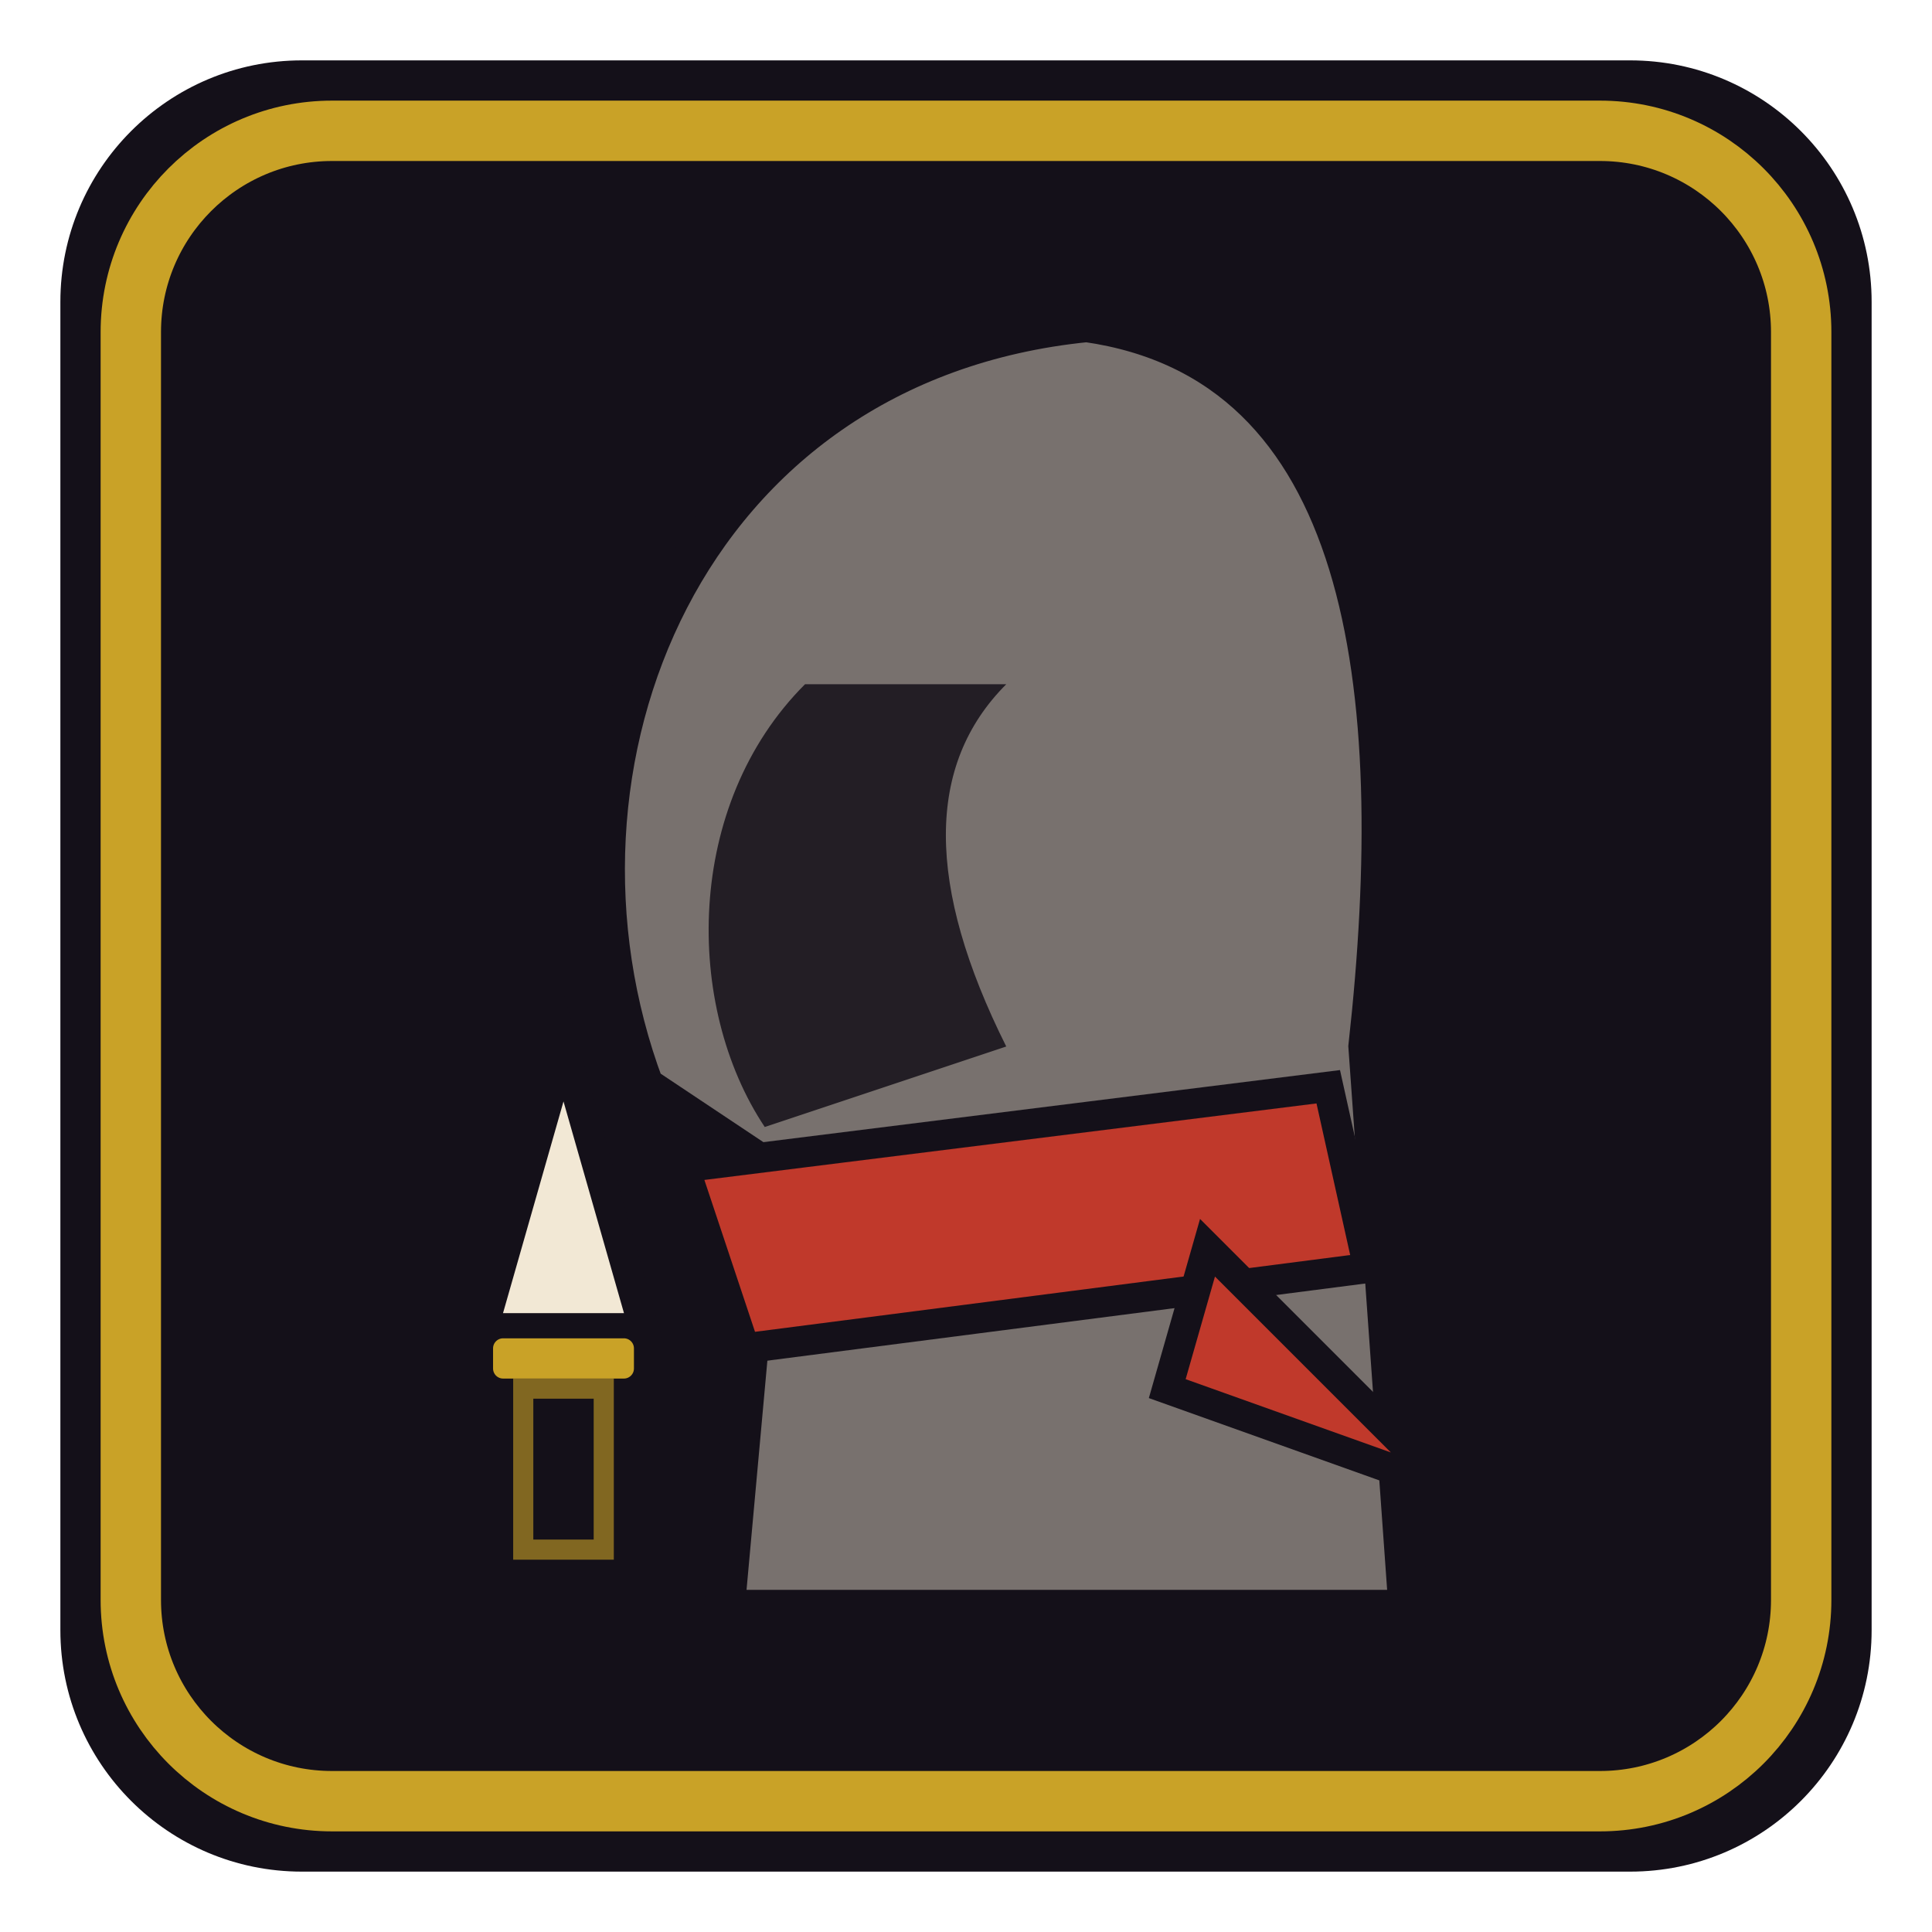
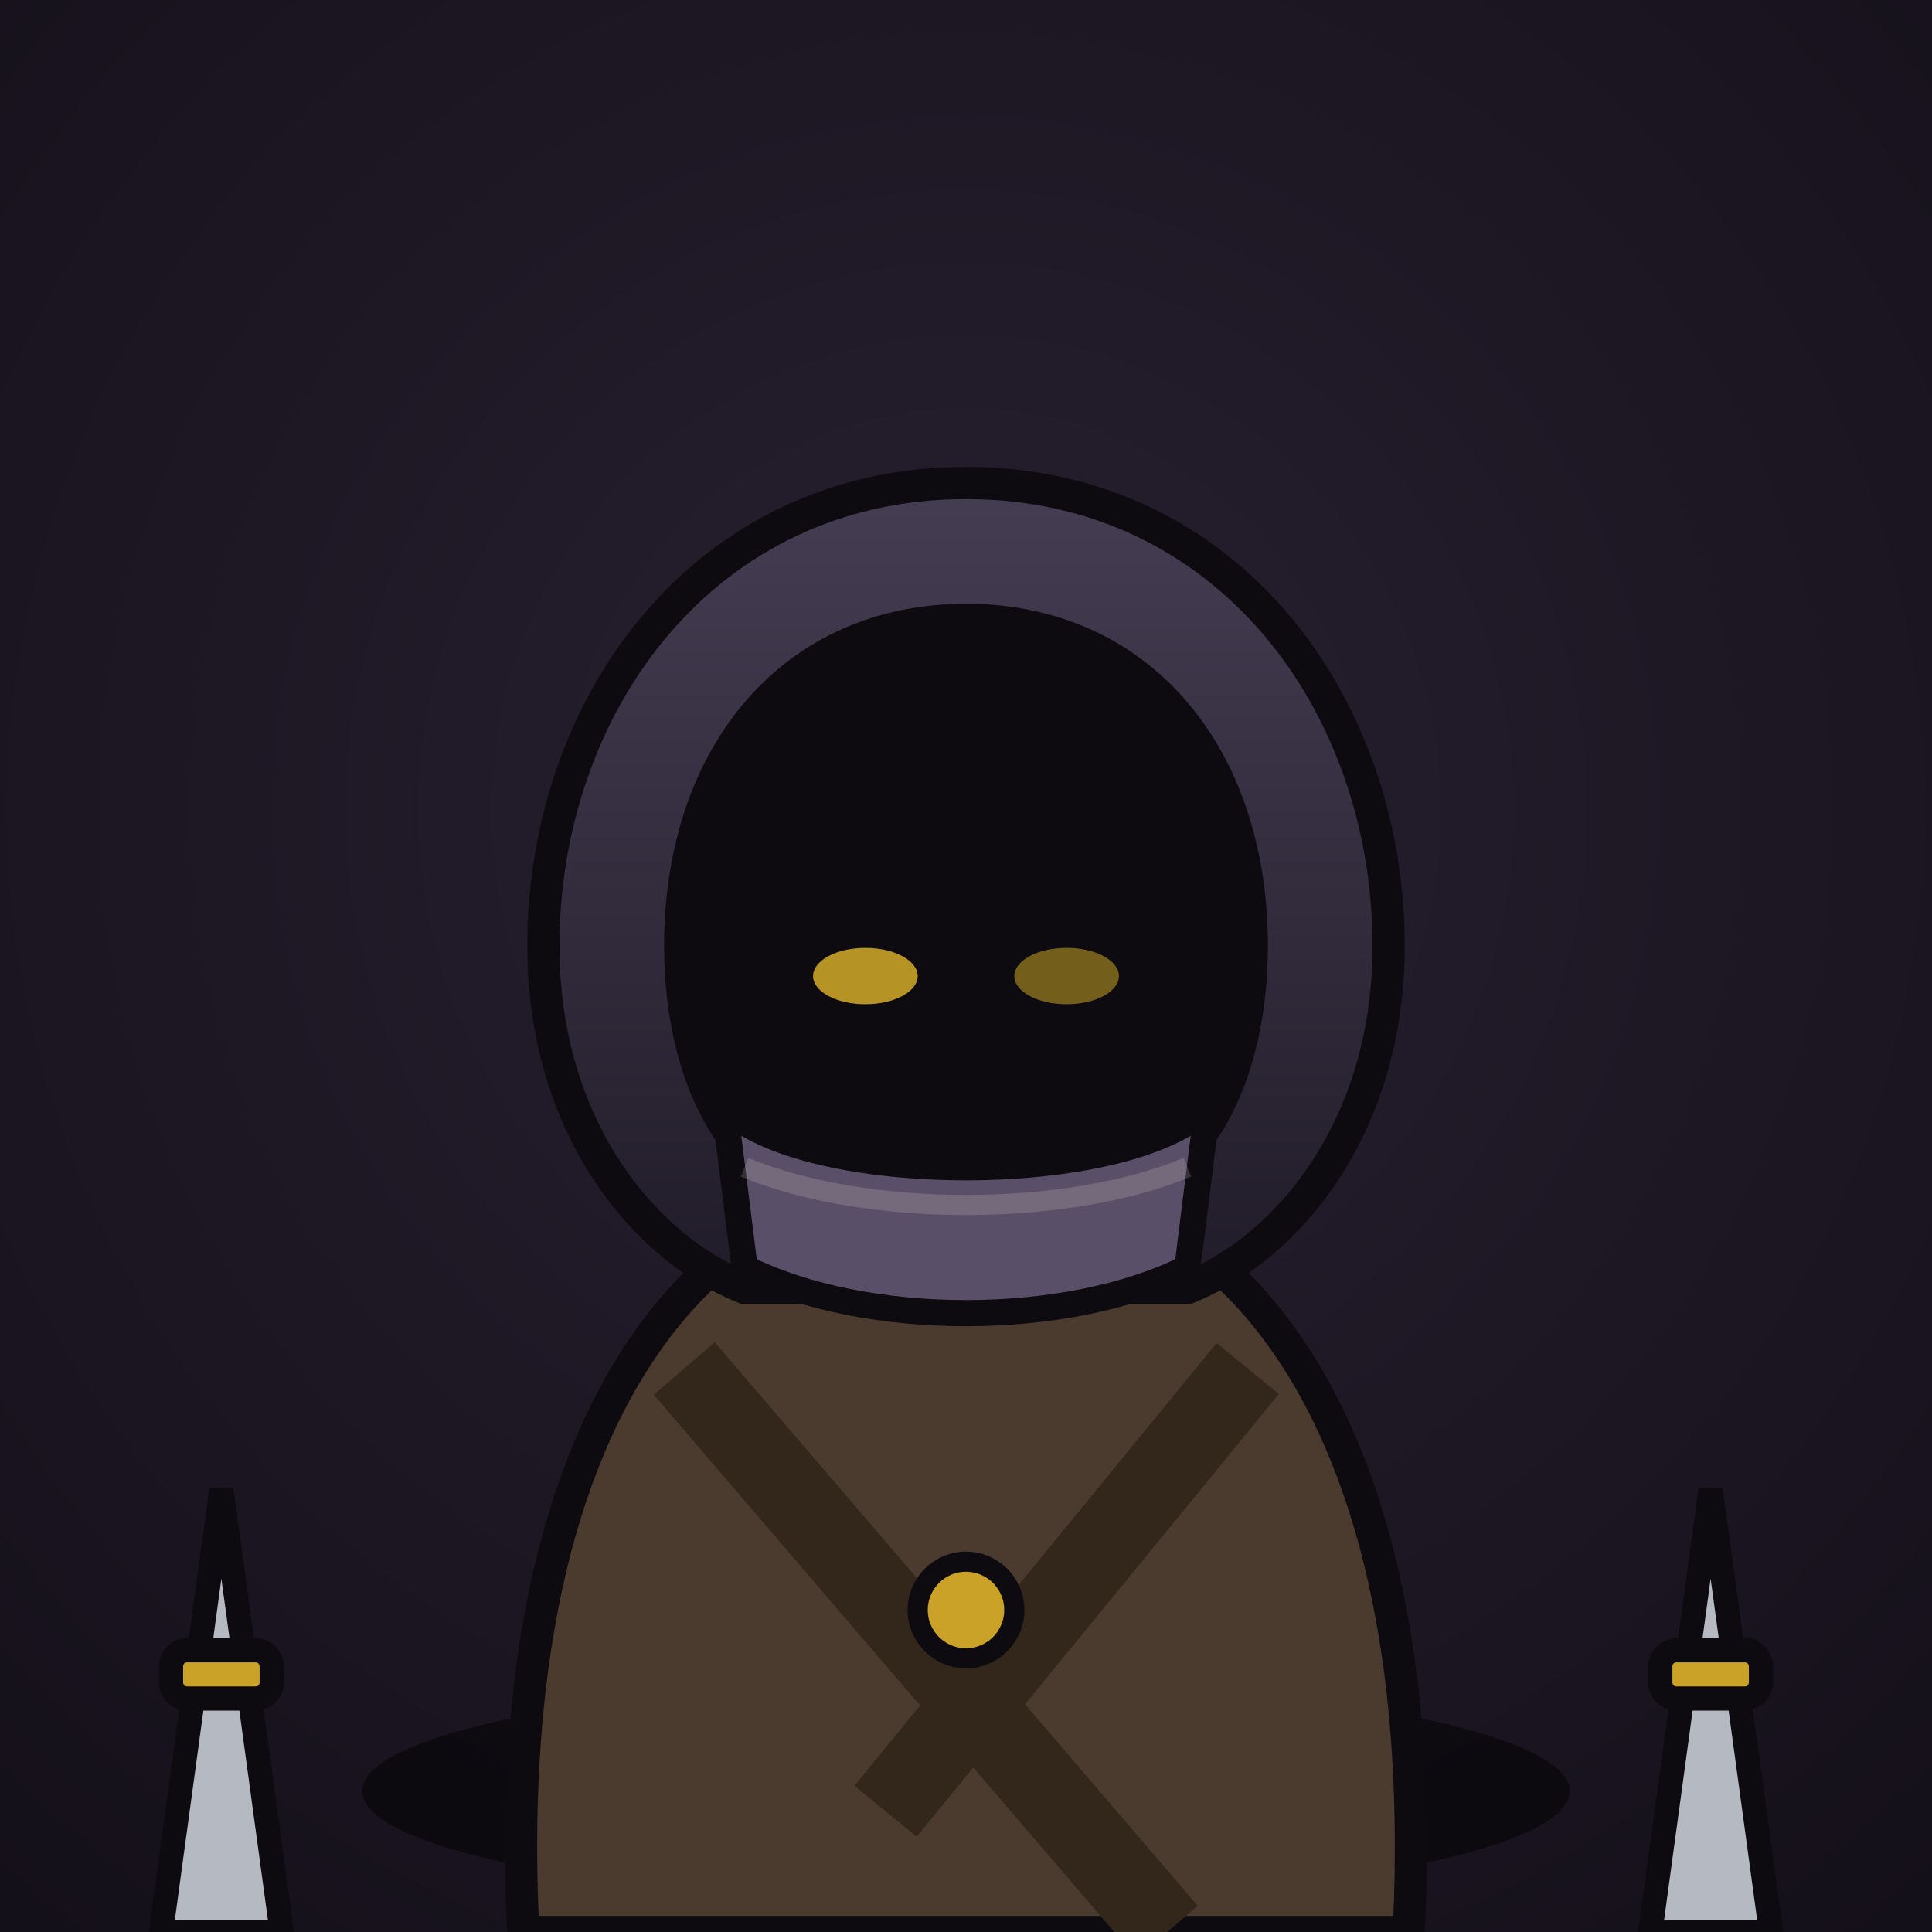
<svg xmlns="http://www.w3.org/2000/svg" width="96" height="96" viewBox="0 0 96 96">
-   <rect x="3" y="3" width="90" height="90" rx="12" fill="#141019" />
-   <rect x="6.5" y="6.5" width="83" height="83" rx="10" fill="none" stroke="#c9a227" stroke-width="3" />
-   <path d="M54,16 C34,18 26,38 32,54 L38,58 L36,80 L70,80 L68,52 C70,34 68,18 54,16 Z" fill="#f2e8d5" fill-opacity="0.45" stroke="#141019" stroke-width="2" />
-   <path d="M40,34 C34,40 34,50 38,56 L50,52 C46,44 46,38 50,34 Z" fill="#141019" fill-opacity="0.85" />
-   <path d="M34,58 L66,54 L68,63 L37,67 Z" fill="#c0392b" stroke="#141019" stroke-width="1.5" />
-   <path d="M60,62 L72,74 L58,69 Z" fill="#c0392b" stroke="#141019" stroke-width="1.5" />
-   <path d="M28,52 L32,66 L24,66 Z" fill="#f2e8d5" stroke="#141019" stroke-width="1.5" />
-   <rect x="24" y="66" width="8" height="3" rx="1" fill="#c9a227" stroke="#141019" stroke-width="1" />
-   <rect x="26" y="69" width="4" height="8" fill="#141019" stroke="#c9a227" stroke-opacity="0.6" stroke-width="1" />
+   <defs>
+     <radialGradient id="bgR" cx="0.5" cy="0.42" r="0.75">
+       <stop offset="0" stop-color="#282031" />
+       <stop offset="1" stop-color="#141019" />
+     </radialGradient>
+     <linearGradient id="cowlR" x1="0" y1="0" x2="0" y2="1">
+       <stop offset="0" stop-color="#453d52" />
+       <stop offset="1" stop-color="#211c29" />
+     </linearGradient>
+   </defs>
+   <rect width="96" height="96" fill="url(#bgR)" />
+   <ellipse cx="48" cy="89" rx="30" ry="5.5" fill="#000000" opacity="0.5" />
+   <g stroke="#0d0a10" stroke-width="1.2">
+     <polygon points="8,96 11,74 14,96" fill="#b4b9c2" />
+     <rect x="8.5" y="82" width="5" height="2.4" rx="0.8" fill="#c9a227" />
+     <polygon points="82,96 85,74 88,96" fill="#b4b9c2" />
+     <rect x="82.5" y="82" width="5" height="2.4" rx="0.8" fill="#c9a227" />
+   </g>
+   <path d="M26,96 c-1,-20 5,-32 14,-36 h16 c9,4 15,16 14,36 z" fill="#4a3b2e" stroke="#0d0a10" stroke-width="1.6" />
+   <path d="M34,68 L58,96 M62,68 L44,90" stroke="#33271c" stroke-width="4" fill="none" />
+   <circle cx="48" cy="80" r="2.4" fill="#c9a227" stroke="#0d0a10" stroke-width="1" />
+   <path d="M48,24 c-13,0 -21,11 -21,23 0,9 5,15 10,17 h22 c5,-2 10,-8 10,-17 0,-12 -8,-23 -21,-23 z" fill="url(#cowlR)" stroke="#0d0a10" stroke-width="1.6" />
+   <path d="M48,30 c-9,0 -15,7 -15,17 0,7 3,12 7,13 h16 c4,-1 7,-6 7,-13 0,-10 -6,-17 -15,-17 z" fill="#0d0a10" />
+   <ellipse cx="43" cy="48.5" rx="2.6" ry="1.4" fill="#c9a227" opacity="0.9" />
+   <ellipse cx="53" cy="48.5" rx="2.6" ry="1.4" fill="#c9a227" opacity="0.55" />
+   <path d="M36,55 c4,4 20,4 24,0 l-1,8 c-6,3 -16,3 -22,0 z" fill="#5a4f68" stroke="#0d0a10" stroke-width="1.3" />
+   <path d="M37,58 c6,2.5 16,2.5 22,0" fill="none" stroke="#f2e8d5" stroke-opacity="0.18" stroke-width="1" />
</svg>
